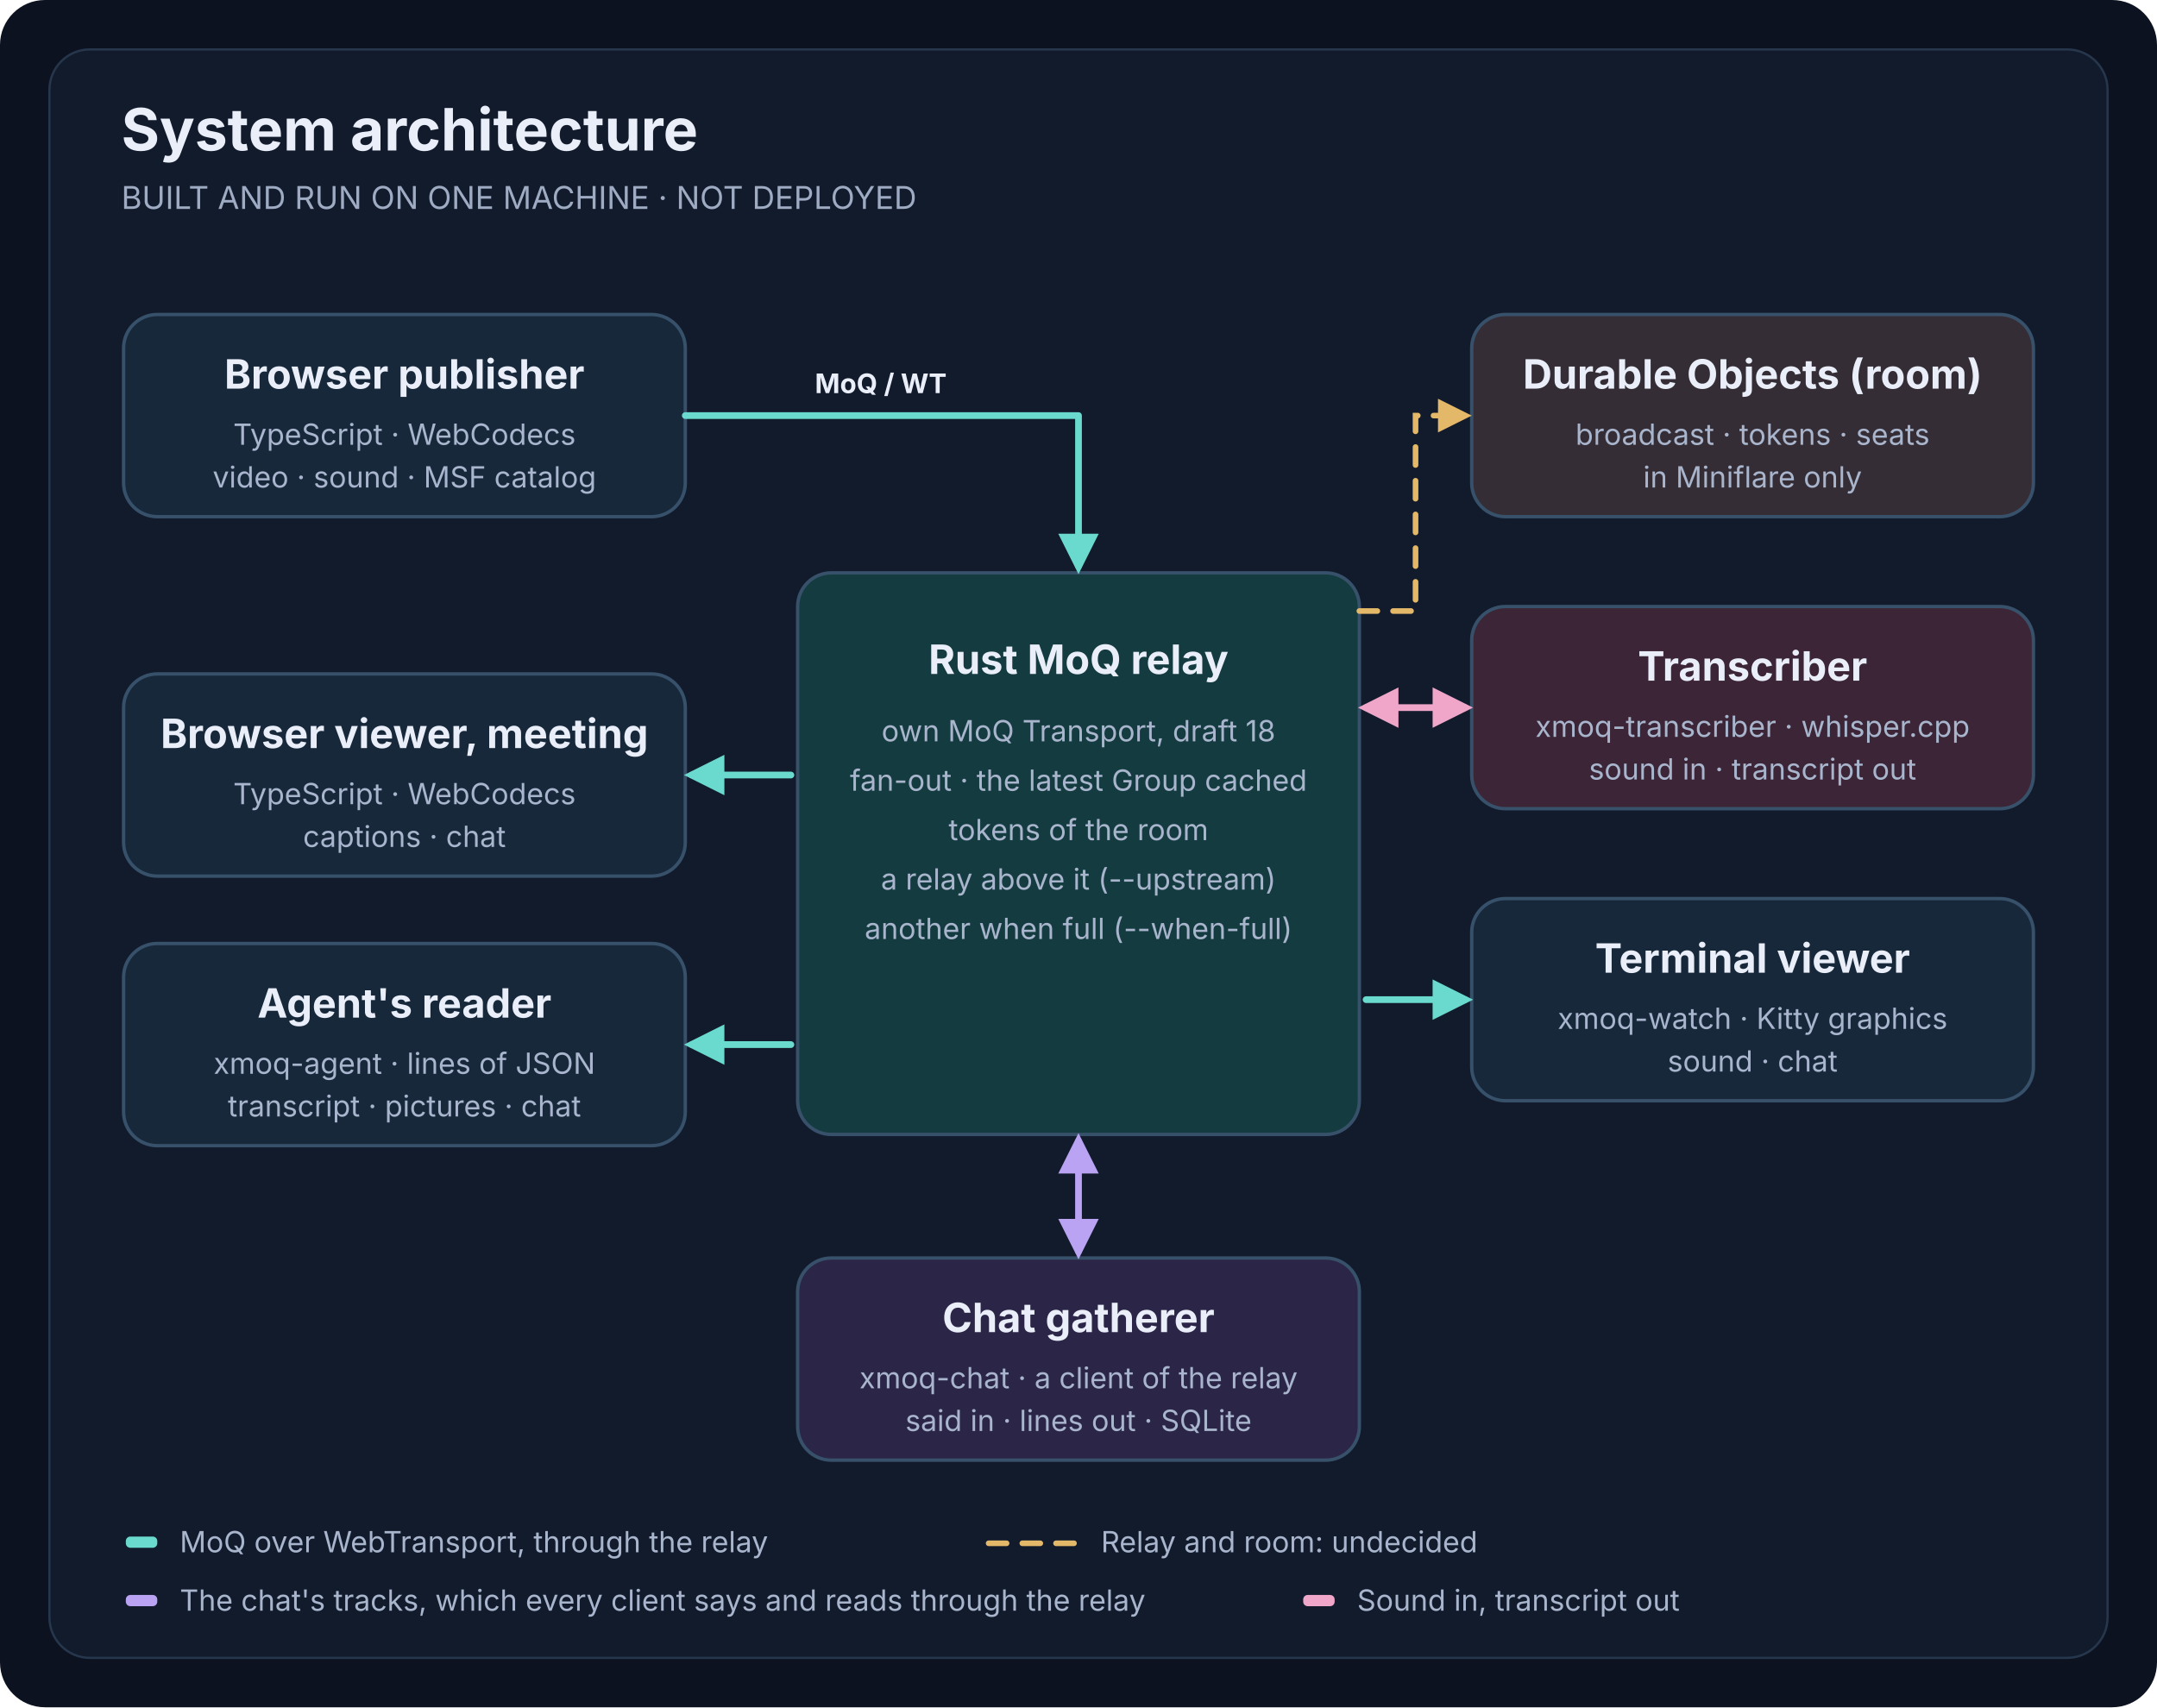
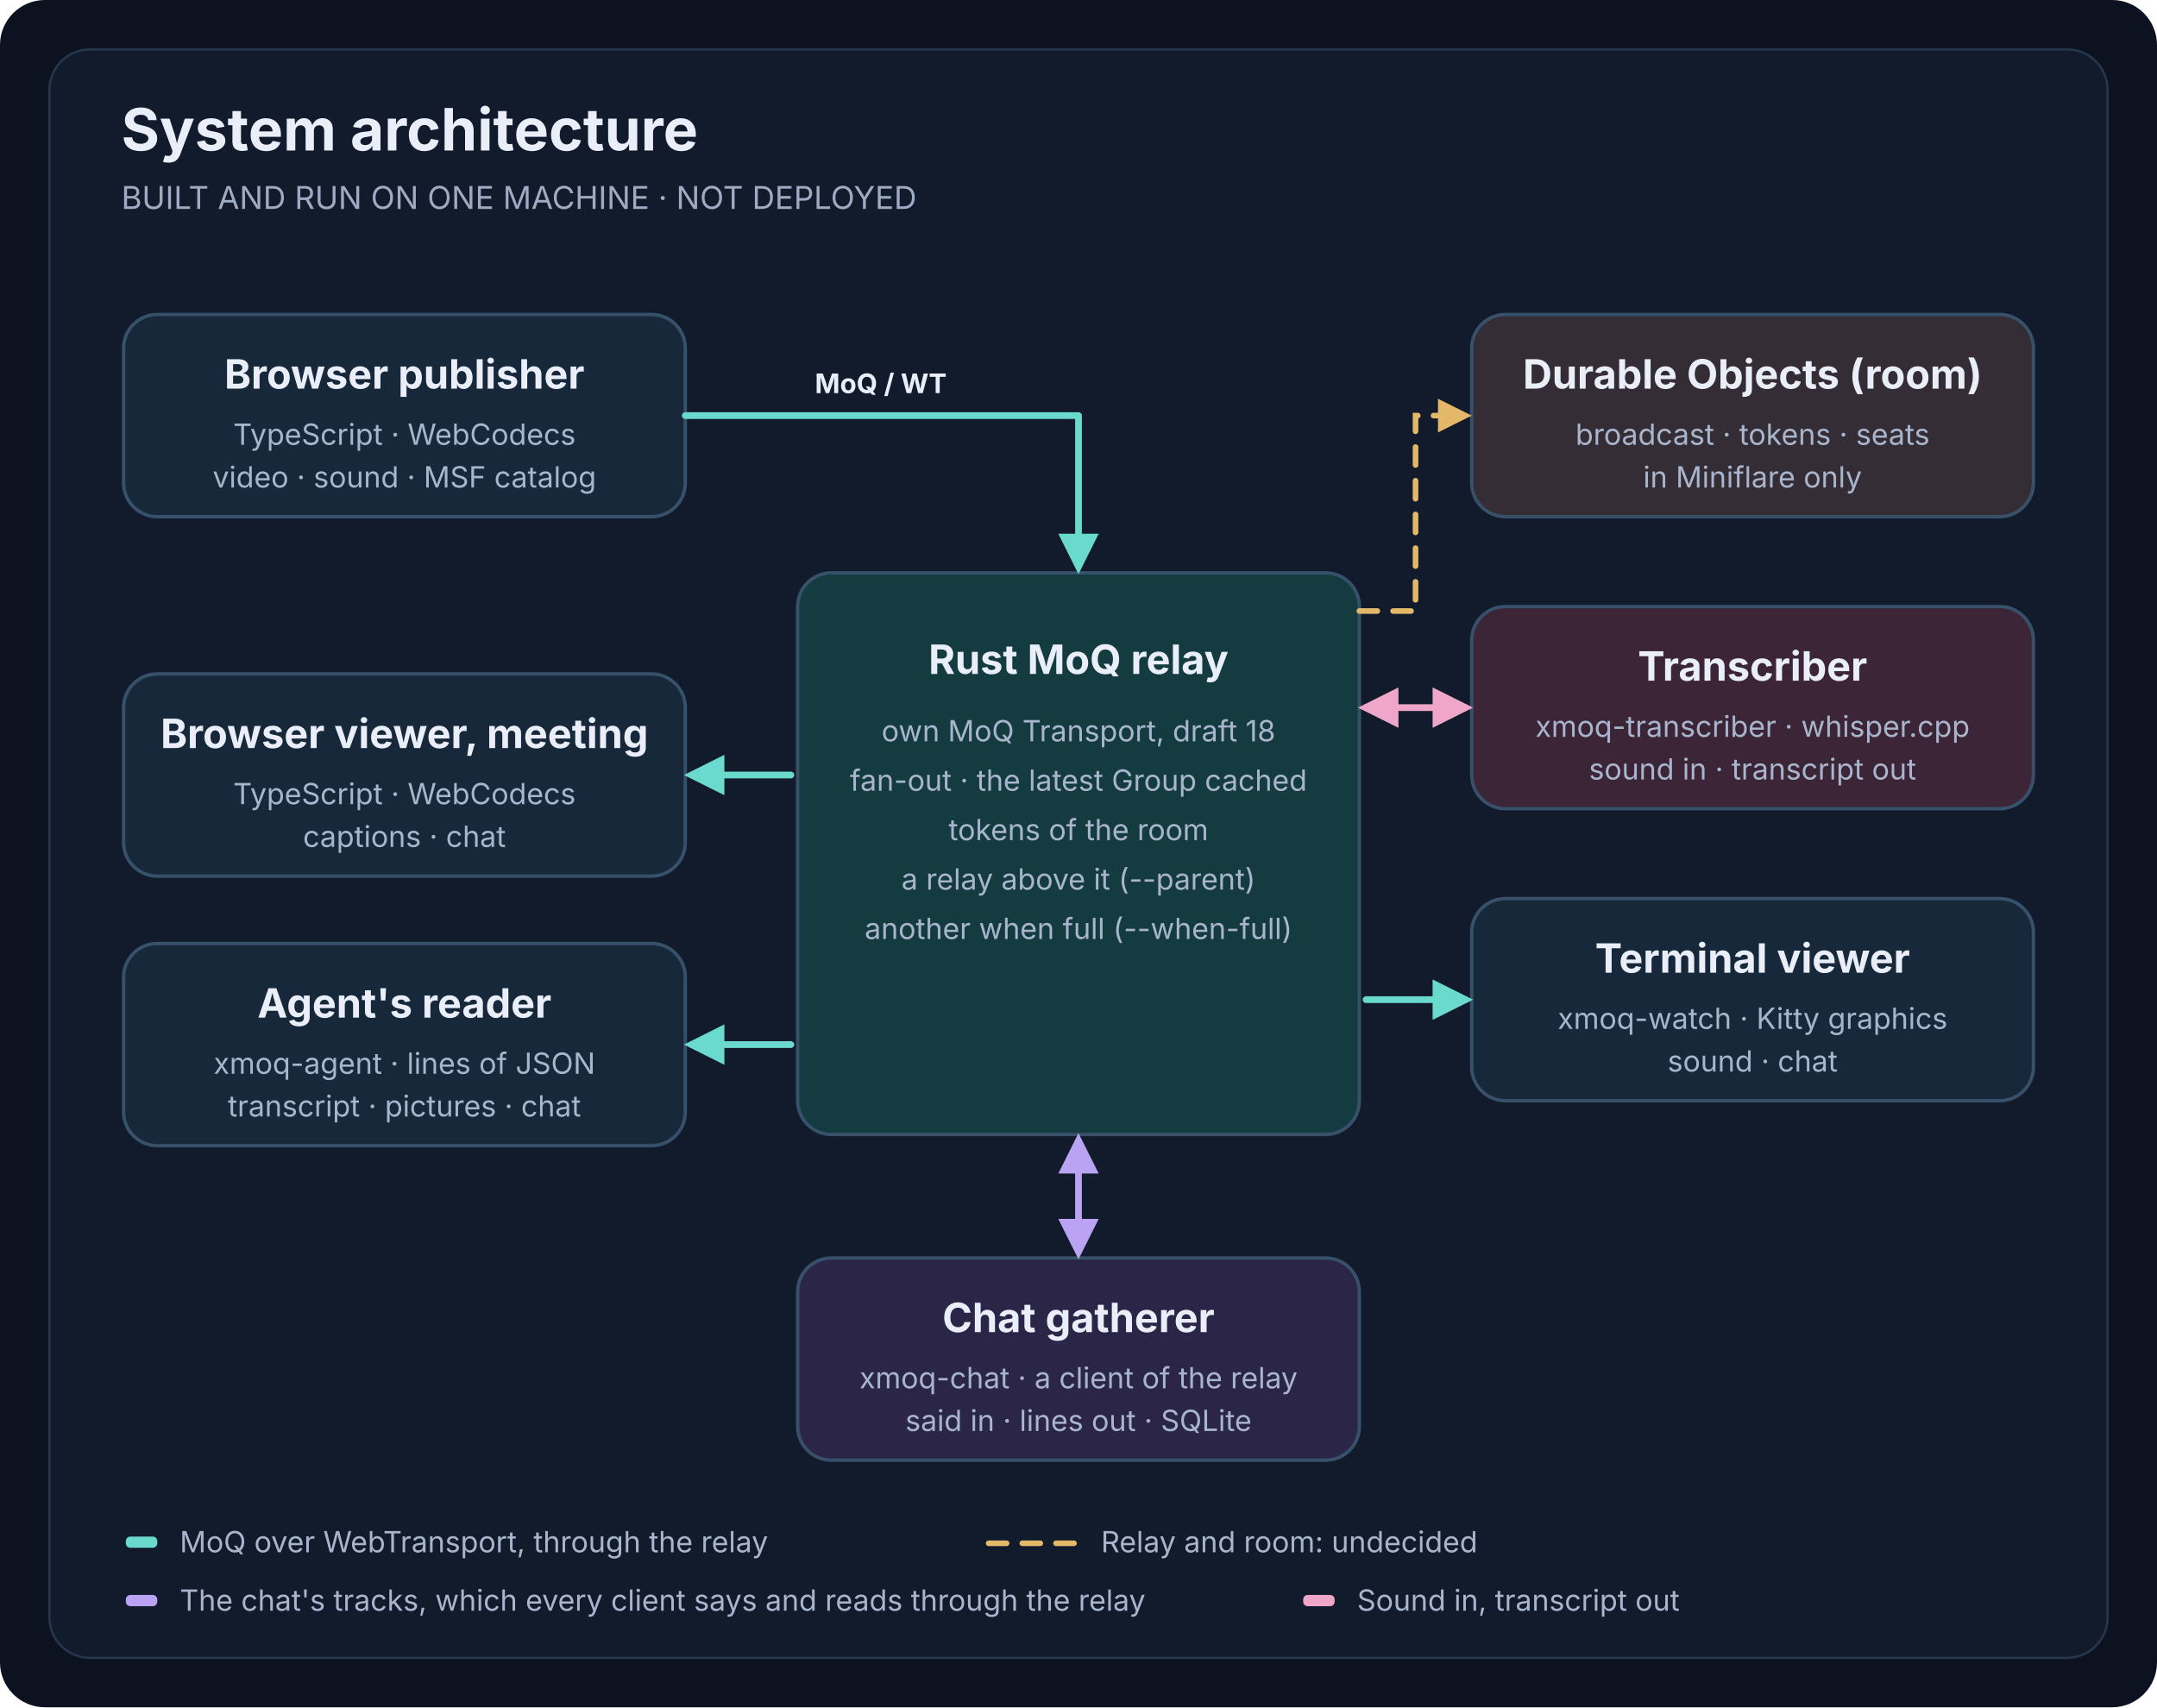
<svg xmlns="http://www.w3.org/2000/svg" viewBox="0 0 960 760" role="img" aria-label="System architecture">
  <defs>
    <style>text{font-family:Inter,ui-sans-serif,system-ui,sans-serif;fill:#e9eef9}.heading{font-size:26px;font-weight:750}.sub{font-size:14px;fill:#9eabc3}.name{font-size:18px;font-weight:700}.desc{font-size:13px;fill:#a8b5cd}.tag{font-size:12px;font-weight:650}.line{fill:none;stroke:#69dacd;stroke-width:3;stroke-linecap:round;stroke-linejoin:round}.dashed{fill:none;stroke:#e4b869;stroke-width:2.5;stroke-dasharray:8 7;stroke-linecap:round}.chat{fill:none;stroke:#b9a3f2;stroke-width:3;stroke-linecap:round}.speech{fill:none;stroke:#f0a6c8;stroke-width:3;stroke-linecap:round}</style>
    <marker id="arr" viewBox="0 0 10 10" refX="8" refY="5" markerWidth="6" markerHeight="6" orient="auto-start-reverse">
      <path d="M0 0 10 5 0 10Z" fill="#69dacd" />
    </marker>
    <marker id="vio" viewBox="0 0 10 10" refX="8" refY="5" markerWidth="6" markerHeight="6" orient="auto-start-reverse">
      <path d="M0 0 10 5 0 10Z" fill="#b9a3f2" />
    </marker>
    <marker id="pnk" viewBox="0 0 10 10" refX="8" refY="5" markerWidth="6" markerHeight="6" orient="auto-start-reverse">
      <path d="M0 0 10 5 0 10Z" fill="#f0a6c8" />
    </marker>
    <marker id="amb" viewBox="0 0 10 10" refX="8" refY="5" markerWidth="6" markerHeight="6" orient="auto-start-reverse">
      <path d="M0 0 10 5 0 10Z" fill="#e4b869" />
    </marker>
  </defs>
  <rect width="960" height="760" rx="20" fill="#0c1220" />
  <rect x="22" y="22" width="916" height="716" rx="18" fill="#111b2c" stroke="#26364c" />
  <text x="54" y="67" class="heading">System architecture</text>
  <text x="54" y="93" class="sub">BUILT AND RUN ON ONE MACHINE · NOT DEPLOYED</text>
  <rect x="55" y="140" width="250" height="90" rx="15" fill="#17283b" stroke="#38516a" stroke-width="1.5" />
  <text x="180" y="173" class="name" text-anchor="middle">Browser publisher</text>
  <text x="180" y="198" class="desc" text-anchor="middle">TypeScript · WebCodecs</text>
  <text x="180" y="217" class="desc" text-anchor="middle">video · sound · MSF catalog</text>
  <rect x="55" y="300" width="250" height="90" rx="15" fill="#17283b" stroke="#38516a" stroke-width="1.5" />
  <text x="180" y="333" class="name" text-anchor="middle">Browser viewer, meeting</text>
  <text x="180" y="358" class="desc" text-anchor="middle">TypeScript · WebCodecs</text>
  <text x="180" y="377" class="desc" text-anchor="middle">captions · chat</text>
  <rect x="55" y="420" width="250" height="90" rx="15" fill="#17283b" stroke="#38516a" stroke-width="1.5" />
  <text x="180" y="453" class="name" text-anchor="middle">Agent's reader</text>
  <text x="180" y="478" class="desc" text-anchor="middle">xmoq-agent · lines of JSON</text>
  <text x="180" y="497" class="desc" text-anchor="middle">transcript · pictures · chat</text>
  <rect x="355" y="255" width="250" height="250" rx="15" fill="#143c40" stroke="#38516a" stroke-width="1.5" />
  <text x="480" y="300" class="name" text-anchor="middle">Rust MoQ relay</text>
  <text x="480" y="330" class="desc" text-anchor="middle">own MoQ Transport, draft 18</text>
  <text x="480" y="352" class="desc" text-anchor="middle">fan-out · the latest Group cached</text>
  <text x="480" y="374" class="desc" text-anchor="middle">tokens of the room</text>
-   <text x="480" y="396" class="desc" text-anchor="middle">a relay above it (--upstream)</text>
+   <text x="480" y="396" class="desc" text-anchor="middle">a relay above it (--parent)</text>
  <text x="480" y="418" class="desc" text-anchor="middle">another when full (--when-full)</text>
  <rect x="655" y="140" width="250" height="90" rx="15" fill="#352d35" stroke="#38516a" stroke-width="1.5" />
  <text x="780" y="173" class="name" text-anchor="middle">Durable Objects (room)</text>
  <text x="780" y="198" class="desc" text-anchor="middle">broadcast · tokens · seats</text>
  <text x="780" y="217" class="desc" text-anchor="middle">in Miniflare only</text>
  <rect x="655" y="270" width="250" height="90" rx="15" fill="#3b2536" stroke="#38516a" stroke-width="1.5" />
  <text x="780" y="303" class="name" text-anchor="middle">Transcriber</text>
  <text x="780" y="328" class="desc" text-anchor="middle">xmoq-transcriber · whisper.cpp</text>
  <text x="780" y="347" class="desc" text-anchor="middle">sound in · transcript out</text>
  <rect x="655" y="400" width="250" height="90" rx="15" fill="#17283b" stroke="#38516a" stroke-width="1.5" />
  <text x="780" y="433" class="name" text-anchor="middle">Terminal viewer</text>
  <text x="780" y="458" class="desc" text-anchor="middle">xmoq-watch · Kitty graphics</text>
  <text x="780" y="477" class="desc" text-anchor="middle">sound · chat</text>
  <rect x="355" y="560" width="250" height="90" rx="15" fill="#2b2547" stroke="#38516a" stroke-width="1.5" />
  <text x="480" y="593" class="name" text-anchor="middle">Chat gatherer</text>
  <text x="480" y="618" class="desc" text-anchor="middle">xmoq-chat · a client of the relay</text>
  <text x="480" y="637" class="desc" text-anchor="middle">said in · lines out · SQLite</text>
  <path d="M305 185 H480 V252" class="line" marker-end="url(#arr)" />
  <text x="392" y="175" class="tag" text-anchor="middle">MoQ / WT</text>
  <path d="M352 345 H308" class="line" marker-end="url(#arr)" />
  <path d="M352 465 H308" class="line" marker-end="url(#arr)" />
  <path d="M608 445 H652" class="line" marker-end="url(#arr)" />
  <path d="M608 315 H652" class="speech" marker-start="url(#pnk)" marker-end="url(#pnk)" />
  <path d="M605 272 H630 V185 H652" class="dashed" marker-end="url(#amb)" />
  <path d="M480 508 V557" class="chat" marker-start="url(#vio)" marker-end="url(#vio)" />
  <rect x="56" y="684" width="14" height="5" rx="2" fill="#69dacd" />
  <text x="80" y="691" class="desc">MoQ over WebTransport, through the relay</text>
  <path d="M440 687 H480" class="dashed" />
  <text x="490" y="691" class="desc">Relay and room: undecided</text>
  <rect x="56" y="710" width="14" height="5" rx="2" fill="#b9a3f2" />
  <text x="80" y="717" class="desc">The chat's tracks, which every client says and reads through the relay</text>
  <rect x="580" y="710" width="14" height="5" rx="2" fill="#f0a6c8" />
  <text x="604" y="717" class="desc">Sound in, transcript out</text>
</svg>
